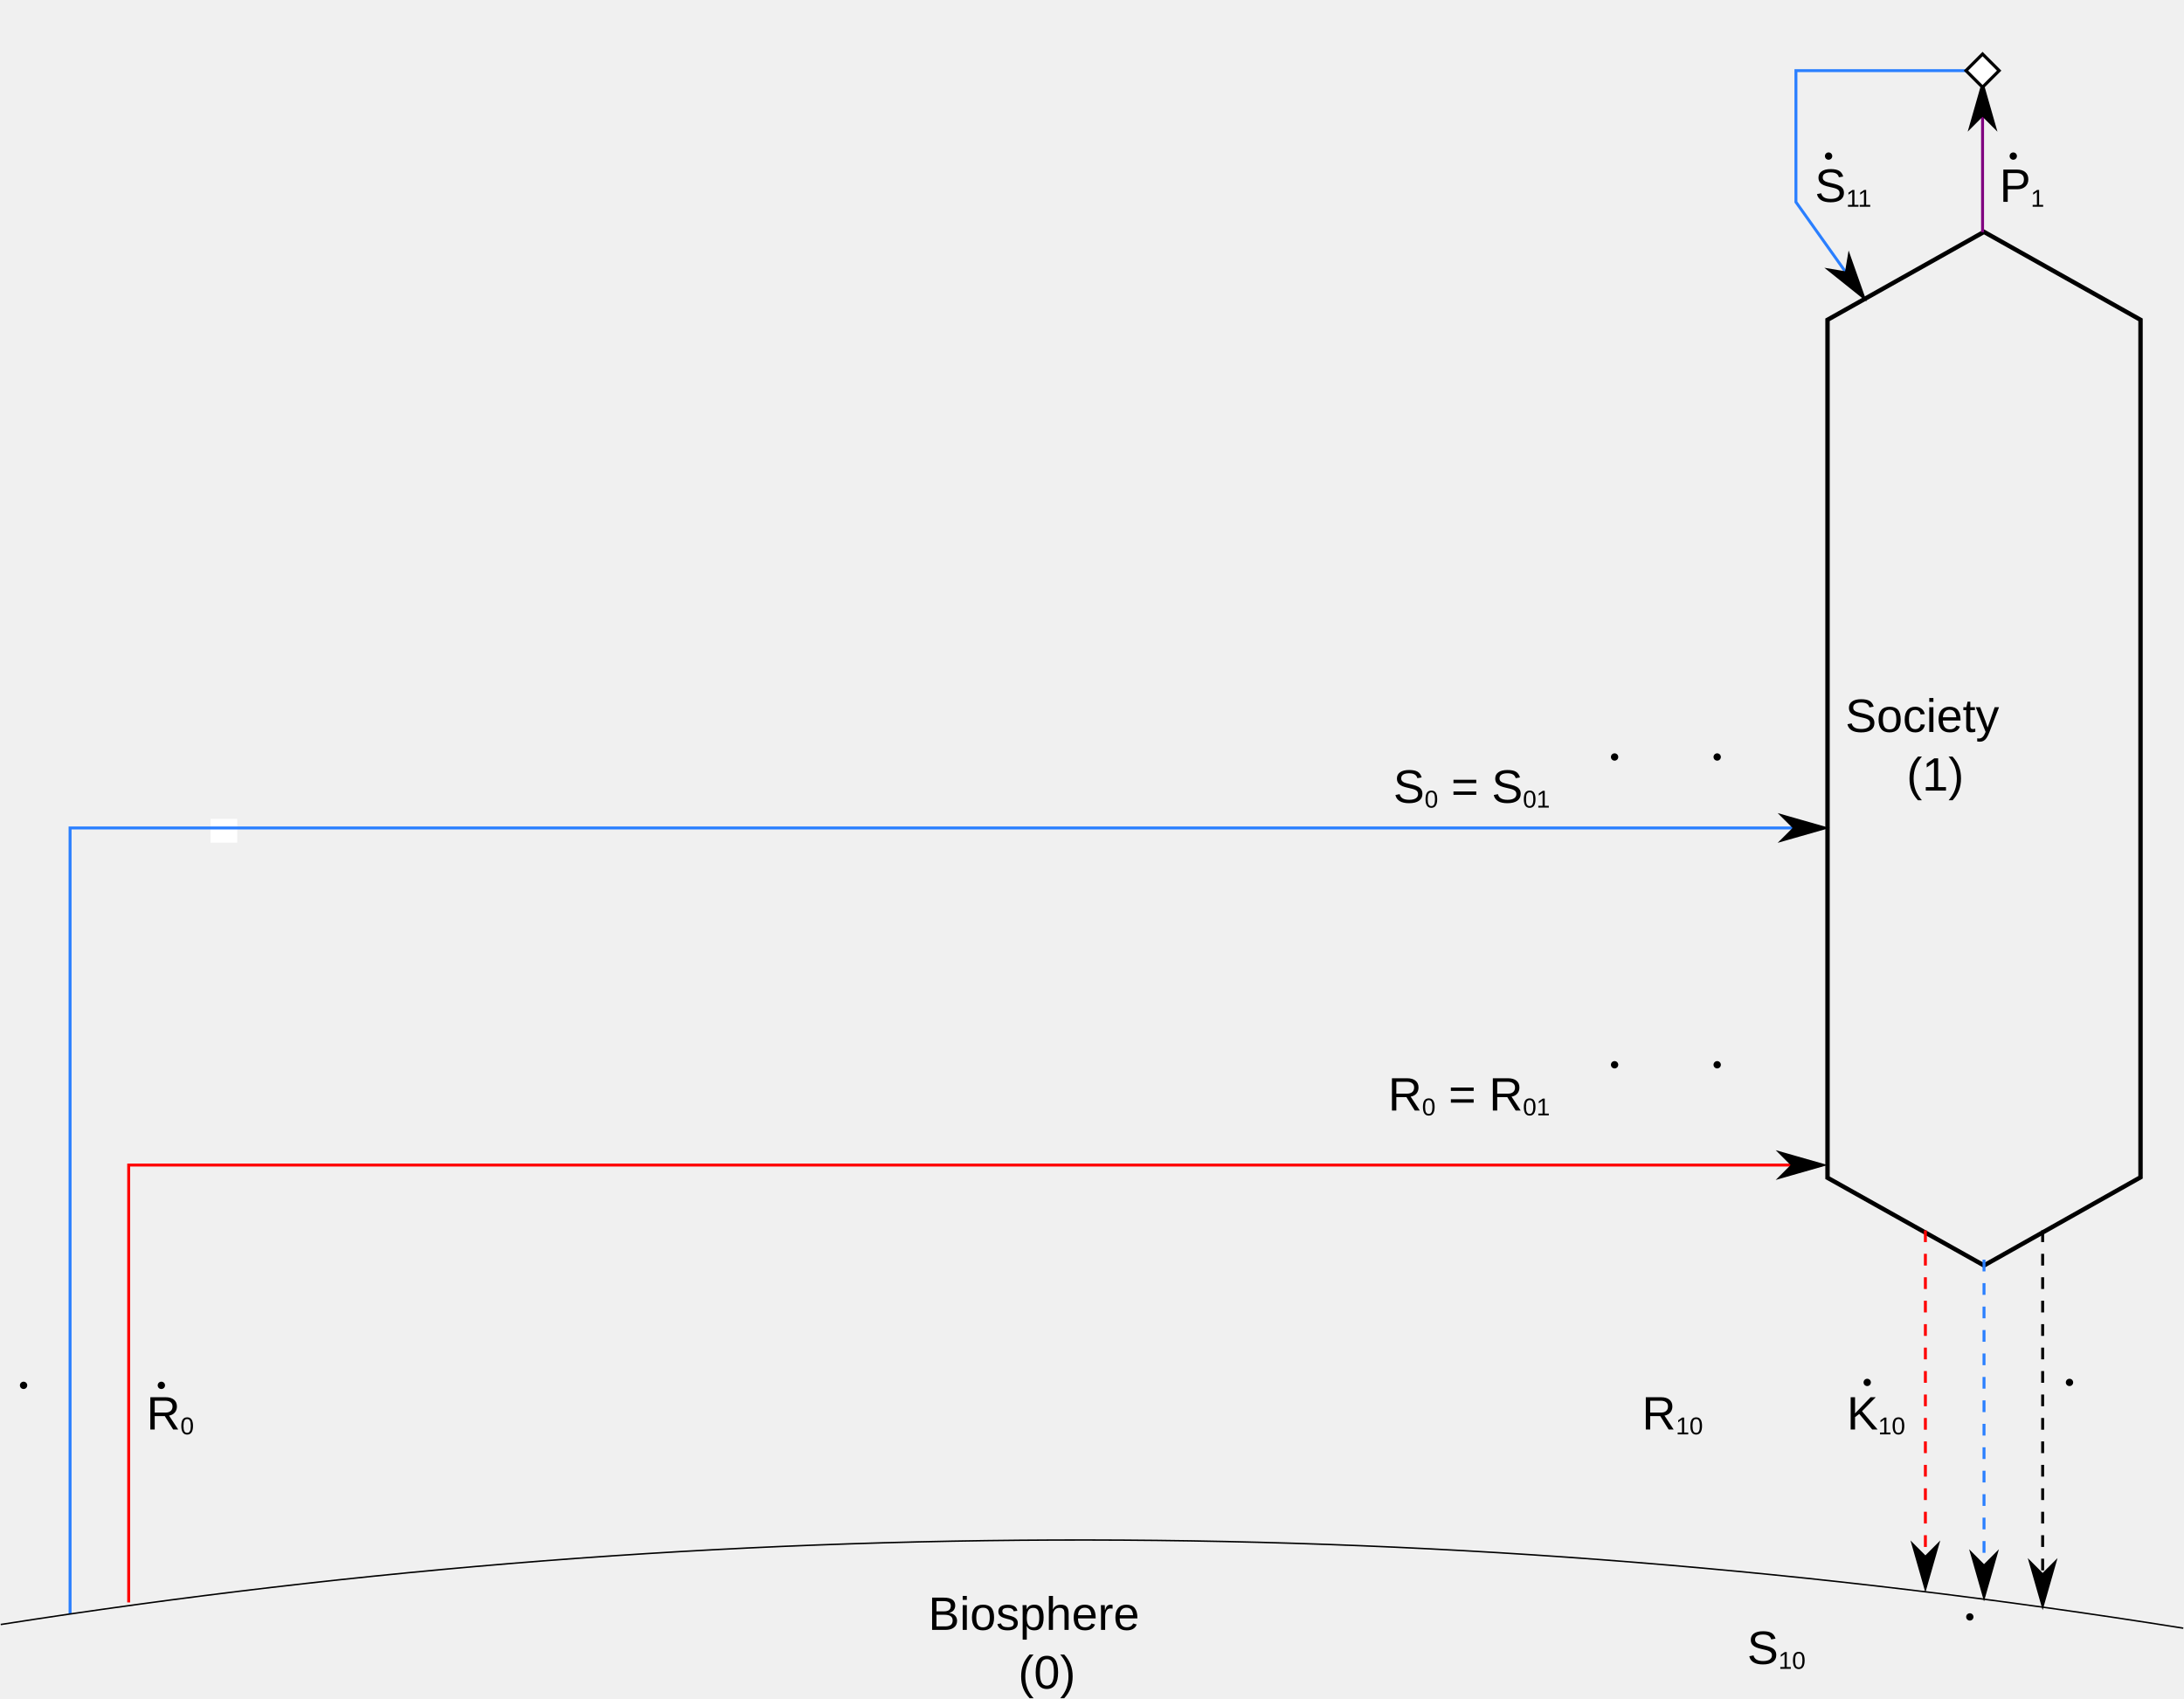
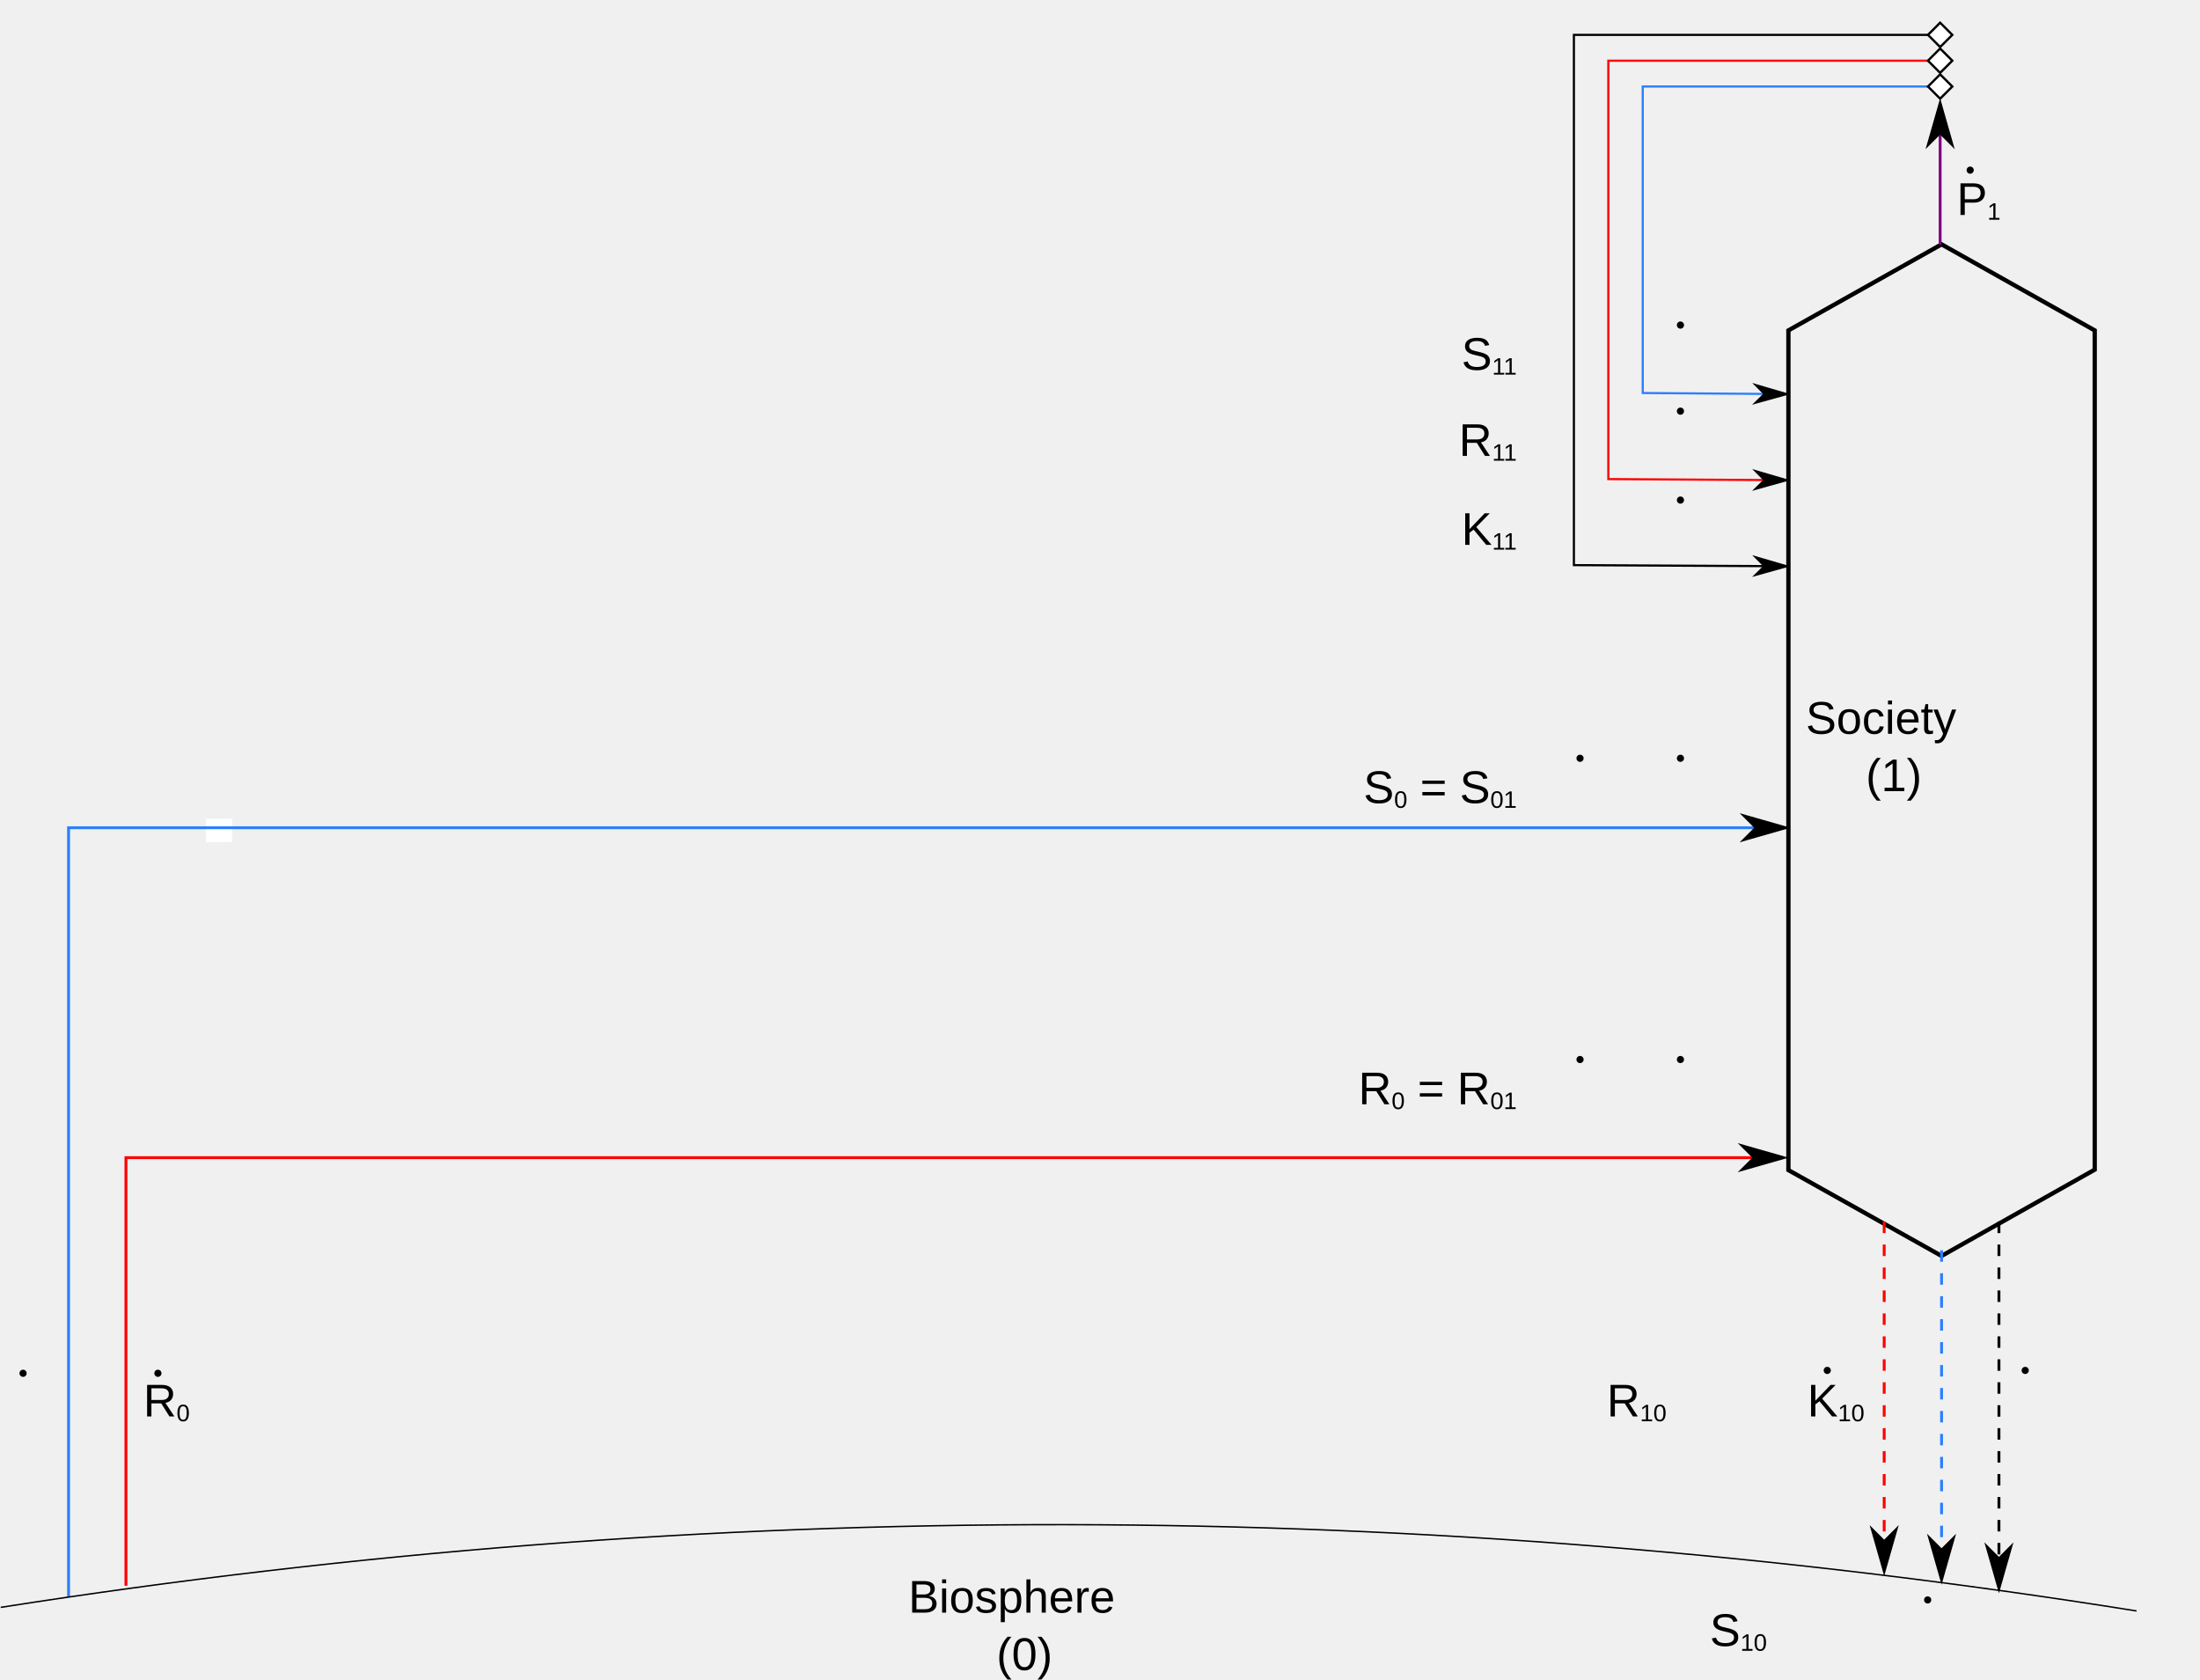
- <svg xmlns="http://www.w3.org/2000/svg" version="1.1" width="1490.026" height="1158.829" id="svg2" xml:space="preserve">
+ <svg xmlns="http://www.w3.org/2000/svg" version="1.1" width="1533.76" height="1170.954" id="svg2" xml:space="preserve">
  <defs id="defs6">
    <marker orient="auto" refY="0" refX="0" id="Arrow1Lstart" style="overflow:visible">
      <path id="path4143" d="M 0,0 5,-5 -12.5,0 5,5 0,0 z" style="fill-rule:evenodd;stroke:#000000;stroke-width:1pt;marker-start:none" transform="matrix(0.8,0,0,0.8,10,0)" />
    </marker>
    <marker orient="auto" refY="0" refX="0" id="Arrow1Lend" style="overflow:visible">
      <path id="path4132" d="M 0,0 5,-5 -12.5,0 5,5 0,0 z" style="fill-rule:evenodd;stroke:#000000;stroke-width:1pt;marker-start:none" transform="matrix(-0.8,0,0,-0.8,-10,0)" />
    </marker>
    <marker style="overflow:visible" id="InfiniteLineStart" refX="0" refY="0" orient="auto">
      <g id="g4065" transform="translate(-13,0)">
        <circle d="M 3.8,0 C 3.8,0.442 3.442,0.8 3,0.8 2.558,0.8 2.2,0.442 2.2,0 c 0,-0.442 0.358,-0.8 0.8,-0.8 0.442,0 0.8,0.358 0.8,0.8 z" id="circle4067" r="0.8" cy="0" cx="3" />
        <circle d="M 7.3,0 C 7.3,0.442 6.942,0.8 6.5,0.8 6.058,0.8 5.7,0.442 5.7,0 c 0,-0.442 0.358,-0.8 0.8,-0.8 0.442,0 0.8,0.358 0.8,0.8 z" id="circle4069" r="0.8" cy="0" cx="6.5" />
        <circle d="M 10.8,0 C 10.8,0.442 10.442,0.8 10,0.8 9.558,0.8 9.2,0.442 9.2,0 c 0,-0.442 0.358,-0.8 0.8,-0.8 0.442,0 0.8,0.358 0.8,0.8 z" id="circle4071" r="0.8" cy="0" cx="10" />
      </g>
    </marker>
    <marker orient="auto" refY="0" refX="0" id="InfiniteLineStart-3" style="overflow:visible">
      <g transform="translate(-13,0)" id="g4065-9">
        <circle cx="3" cy="0" r="0.8" id="circle4067-9" d="M 3.8,0 C 3.8,0.442 3.442,0.8 3,0.8 2.558,0.8 2.2,0.442 2.2,0 c 0,-0.442 0.358,-0.8 0.8,-0.8 0.442,0 0.8,0.358 0.8,0.8 z" />
        <circle cx="6.5" cy="0" r="0.8" id="circle4069-7" d="M 7.3,0 C 7.3,0.442 6.942,0.8 6.5,0.8 6.058,0.8 5.7,0.442 5.7,0 c 0,-0.442 0.358,-0.8 0.8,-0.8 0.442,0 0.8,0.358 0.8,0.8 z" />
        <circle cx="10" cy="0" r="0.8" id="circle4071-0" d="M 10.8,0 C 10.8,0.442 10.442,0.8 10,0.8 9.558,0.8 9.2,0.442 9.2,0 c 0,-0.442 0.358,-0.8 0.8,-0.8 0.442,0 0.8,0.358 0.8,0.8 z" />
      </g>
    </marker>
    <marker style="overflow:visible" id="Arrow1Lend-0" refX="0" refY="0" orient="auto">
      <path transform="matrix(-0.8,0,0,-0.8,-10,0)" style="fill-rule:evenodd;stroke:#000000;stroke-width:1pt;marker-start:none" d="M 0,0 5,-5 -12.5,0 5,5 0,0 z" id="path4132-2" />
    </marker>
    <marker style="overflow:visible" id="Arrow1Lstart-7" refX="0" refY="0" orient="auto">
      <path transform="matrix(0.8,0,0,0.8,10,0)" style="fill-rule:evenodd;stroke:#000000;stroke-width:1pt;marker-start:none" d="M 0,0 5,-5 -12.5,0 5,5 0,0 z" id="path4143-9" />
    </marker>
    <marker style="overflow:visible" id="EmptyDiamondL" refX="0" refY="0" orient="auto">
      <path transform="scale(0.8,0.8)" style="fill:#ffffff;fill-rule:evenodd;stroke:#000000;stroke-width:1pt;marker-start:none" d="M 0,-7.071 -7.071,0 0,7.071 7.071,0 0,-7.071 z" id="path4169" />
    </marker>
    <marker orient="auto" refY="0" refX="0" id="InfiniteLineStart-0" style="overflow:visible">
      <g transform="translate(-13,0)" id="g4065-5">
        <circle cx="3" cy="0" r="0.8" id="circle4067-6" d="M 3.8,0 C 3.8,0.442 3.442,0.8 3,0.8 2.558,0.8 2.2,0.442 2.2,0 c 0,-0.442 0.358,-0.8 0.8,-0.8 0.442,0 0.8,0.358 0.8,0.8 z" />
        <circle cx="6.5" cy="0" r="0.8" id="circle4069-78" d="M 7.3,0 C 7.3,0.442 6.942,0.8 6.5,0.8 6.058,0.8 5.7,0.442 5.7,0 c 0,-0.442 0.358,-0.8 0.8,-0.8 0.442,0 0.8,0.358 0.8,0.8 z" />
        <circle cx="10" cy="0" r="0.8" id="circle4071-06" d="M 10.8,0 C 10.8,0.442 10.442,0.8 10,0.8 9.558,0.8 9.2,0.442 9.2,0 c 0,-0.442 0.358,-0.8 0.8,-0.8 0.442,0 0.8,0.358 0.8,0.8 z" />
      </g>
    </marker>
    <marker style="overflow:visible" id="Arrow1Lend-7" refX="0" refY="0" orient="auto">
      <path transform="matrix(-0.8,0,0,-0.8,-10,0)" style="fill-rule:evenodd;stroke:#000000;stroke-width:1pt;marker-start:none" d="M 0,0 5,-5 -12.5,0 5,5 0,0 z" id="path4132-0" />
    </marker>
    <marker style="overflow:visible" id="Arrow1Lstart-0" refX="0" refY="0" orient="auto">
      <path transform="matrix(0.8,0,0,0.8,10,0)" style="fill-rule:evenodd;stroke:#000000;stroke-width:1pt;marker-start:none" d="M 0,0 5,-5 -12.5,0 5,5 0,0 z" id="path4143-5" />
    </marker>
  </defs>
-   <g transform="matrix(1.25,0,0,-1.25,860.2261,748.3244)" id="g10">
+   <g transform="matrix(1.25,0,0,-1.25,860.2261,760.4496)" id="g10">
    <g id="g12">
      <rect transform="scale(1,-1)" y="-151.714" x="-573.27" height="13.012" width="14.543" id="rect5369" style="fill:#ffffff;fill-opacity:1;stroke:none" />
      <text transform="scale(1,-1)" id="text4115" y="291.016" x="-91.893" style="font-size:25.6px;font-style:normal;font-variant:normal;font-weight:normal;font-stretch:normal;text-align:center;line-height:125%;letter-spacing:0px;word-spacing:0px;text-anchor:middle;fill:#000000;fill-opacity:1;stroke:none;font-family:Arial;-inkscape-font-specification:Arial" xml:space="preserve">
        <tspan y="291.016" x="-91.893" id="tspan4117">Biosphere</tspan>
        <tspan y="323.016" x="-91.893" id="tspan4119">(0)</tspan>
      </text>
      <text xml:space="preserve" style="font-size:25.6px;font-style:normal;font-variant:normal;font-weight:normal;font-stretch:normal;text-align:center;line-height:125%;letter-spacing:0px;word-spacing:0px;text-anchor:middle;fill:#000000;fill-opacity:1;stroke:none;font-family:Arial;-inkscape-font-specification:Arial" x="392.962" y="-199.124" id="text3119" transform="scale(1,-1)">
        <tspan id="tspan3123" x="392.962" y="-199.124">Society</tspan>
        <tspan id="tspan3125" x="392.962" y="-167.124">(1)</tspan>
      </text>
      <path d="m 309.271,-44.212 0,468.3 85.42,48 85.417,-48 0,-468.047 -85.417,-48.125 z" id="path4124" style="fill:none;stroke:#000000;stroke-width:2.4;stroke-linecap:butt;stroke-linejoin:miter;stroke-miterlimit:4;stroke-opacity:1;stroke-dasharray:none" />
      <path d="m 394.689,-88.931 0,-183.394" id="path4841" style="fill:none;stroke:#2a7fff;stroke-width:1.6;stroke-linecap:butt;stroke-linejoin:miter;stroke-miterlimit:4;stroke-opacity:1;stroke-dasharray:6.4, 6.4;stroke-dashoffset:0;marker-end:url(#Arrow1Lend)" />
      <text transform="scale(1,-1)" id="text4843" y="309.615" x="411.094" style="font-size:25.6px;font-style:normal;font-variant:normal;font-weight:normal;font-stretch:normal;text-align:end;line-height:125%;letter-spacing:0px;word-spacing:0px;text-anchor:end;fill:#000000;fill-opacity:1;stroke:none;font-family:Arial;-inkscape-font-specification:Arial" xml:space="preserve">
        <tspan y="309.615" x="411.094" id="tspan4845">S<tspan id="tspan4847" style="font-size:52%;baseline-shift:sub">10</tspan>
        </tspan>
      </text>
      <path transform="matrix(0.07404241,0,0,-0.1031305,400.4304,-258.1017)" d="m -155.143,250.419 c 0,10.71 -12.093,19.393 -27.012,19.393 -14.918,0 -27.012,-8.682 -27.012,-19.393 0,-10.71 12.093,-19.393 27.012,-19.393 14.918,0 27.012,8.682 27.012,19.393 z" id="path4849" style="fill:#000000;fill-opacity:1;stroke:none" />
      <path style="fill:none;stroke:#ff0000;stroke-width:1.6;stroke-linecap:butt;stroke-linejoin:miter;stroke-miterlimit:4;stroke-opacity:1;stroke-dasharray:6.4, 6.4;stroke-dashoffset:0;marker-end:url(#Arrow1Lend)" id="path4255" d="m 362.689,-72.931 0,-194.594" />
      <text xml:space="preserve" style="font-size:25.6px;font-style:normal;font-variant:normal;font-weight:normal;font-stretch:normal;text-align:end;line-height:125%;letter-spacing:0px;word-spacing:0px;text-anchor:end;fill:#000000;fill-opacity:1;stroke:none;font-family:Arial;-inkscape-font-specification:Arial" x="355.094" y="181.615" id="text4257" transform="scale(1,-1)">
        <tspan id="tspan4259" x="355.094" y="181.615">R<tspan style="font-size:52%;baseline-shift:sub" id="tspan4261">10</tspan>
        </tspan>
      </text>
      <path style="fill:#000000;fill-opacity:1;stroke:none" id="path4263" d="m -155.143,250.419 c 0,10.71 -12.093,19.393 -27.012,19.393 -14.918,0 -27.012,-8.682 -27.012,-19.393 0,-10.71 12.093,-19.393 27.012,-19.393 14.918,0 27.012,8.682 27.012,19.393 z" transform="matrix(0.07404241,0,0,-0.1031305,344.4304,-130.1017)" />
      <path d="m 426.689,-72.931 0,-204.194" id="path4265" style="fill:none;stroke:#000000;stroke-width:1.6;stroke-linecap:butt;stroke-linejoin:miter;stroke-miterlimit:4;stroke-opacity:1;stroke-dasharray:6.4, 6.4;stroke-dashoffset:0;marker-end:url(#Arrow1Lend)" />
      <text transform="scale(1,-1)" id="text4267" y="181.615" x="465.494" style="font-size:25.6px;font-style:normal;font-variant:normal;font-weight:normal;font-stretch:normal;text-align:end;line-height:125%;letter-spacing:0px;word-spacing:0px;text-anchor:end;fill:#000000;fill-opacity:1;stroke:none;font-family:Arial;-inkscape-font-specification:Arial" xml:space="preserve">
        <tspan y="181.615" x="465.494" id="tspan4269">K<tspan id="tspan4271" style="font-size:52%;baseline-shift:sub">10</tspan>
        </tspan>
      </text>
      <path transform="matrix(0.07404241,0,0,-0.1031305,454.8304,-130.1017)" d="m -155.143,250.419 c 0,10.71 -12.093,19.393 -27.012,19.393 -14.918,0 -27.012,-8.682 -27.012,-19.393 0,-10.71 12.093,-19.393 27.012,-19.393 14.918,0 27.012,8.682 27.012,19.393 z" id="path4273" style="fill:#000000;fill-opacity:1;stroke:none" />
      <text xml:space="preserve" style="font-size:40px;font-style:normal;font-weight:normal;line-height:125%;letter-spacing:0px;word-spacing:0px;fill:#000000;fill-opacity:1;stroke:none;font-family:Sans" x="1491.808" y="664.912" id="text3105" transform="matrix(0.8,0,0,-0.8,-637.6017,333.1218)">
        <tspan id="tspan3107" x="1491.808" y="664.912" />
      </text>
      <g id="g10-3" transform="translate(1225.022,-64.78471)">
        <g id="g12-9">
          <text transform="matrix(0.8,0,0,-0.8,-637.6017,333.1218)" id="text3105-3" y="664.912" x="1491.808" style="font-size:40px;font-style:normal;font-weight:normal;line-height:125%;letter-spacing:0px;word-spacing:0px;fill:#000000;fill-opacity:1;stroke:none;font-family:Sans" xml:space="preserve">
            <tspan y="664.912" x="1491.808" id="tspan3107-8" />
          </text>
        </g>
      </g>
      <text xml:space="preserve" style="font-size:25.6px;font-style:normal;font-variant:normal;font-weight:normal;font-stretch:normal;text-align:end;line-height:125%;letter-spacing:0px;word-spacing:0px;text-anchor:end;fill:#000000;fill-opacity:1;stroke:none;font-family:Arial;-inkscape-font-specification:Arial" x="271.607" y="-160.487" id="text6397" transform="scale(1,-1)">
        <tspan id="tspan6399" x="271.607" y="-160.487">S<tspan style="font-size:52%;baseline-shift:sub" id="tspan4343">0</tspan> = S<tspan style="font-size:52%;baseline-shift:sub" id="tspan6401">01</tspan>
        </tspan>
      </text>
      <path style="fill:#000000;fill-opacity:1;stroke:none" id="path6403" d="m -155.143,250.419 c 0,10.71 -12.093,19.393 -27.012,19.393 -14.918,0 -27.012,-8.682 -27.012,-19.393 0,-10.71 12.093,-19.393 27.012,-19.393 14.918,0 27.012,8.682 27.012,19.393 z" transform="matrix(0.07404241,0,0,-0.1031305,262.5436,211.2853)" />
      <text xml:space="preserve" style="font-size:25.6px;font-style:normal;font-variant:normal;font-weight:normal;font-stretch:normal;text-align:end;line-height:125%;letter-spacing:0px;word-spacing:0px;text-anchor:end;fill:#000000;fill-opacity:1;stroke:none;font-family:Arial;-inkscape-font-specification:Arial" x="271.607" y="7.513" id="text4223" transform="scale(1,-1)">
        <tspan id="tspan4225" x="271.607" y="7.513">R<tspan style="font-size:52%;baseline-shift:sub" id="tspan4345">0</tspan> = R<tspan style="font-size:52%;baseline-shift:sub" id="tspan4227">01</tspan>
        </tspan>
      </text>
      <path style="fill:#000000;fill-opacity:1;stroke:none" id="path4229" d="m -155.143,250.419 c 0,10.71 -12.093,19.393 -27.012,19.393 -14.918,0 -27.012,-8.682 -27.012,-19.393 0,-10.71 12.093,-19.393 27.012,-19.393 14.918,0 27.012,8.682 27.012,19.393 z" transform="matrix(0.07404241,0,0,-0.1031305,262.5436,43.2853)" />
      <path style="fill:none;stroke:#ff0000;stroke-width:1.6;stroke-linecap:butt;stroke-linejoin:miter;stroke-opacity:1;marker-start:url(#Arrow1Lstart);marker-end:none" d="m 306.325,-37.278 -924.262,0 0,-238.744" id="path4521" />
      <text xml:space="preserve" style="font-size:25.6px;font-style:normal;font-variant:normal;font-weight:normal;font-stretch:normal;text-align:start;line-height:125%;letter-spacing:0px;word-spacing:0px;text-anchor:start;fill:#000000;fill-opacity:1;stroke:none;font-family:Arial;-inkscape-font-specification:Arial" x="-608.22" y="181.615" id="text4523" transform="scale(1,-1)">
        <tspan y="181.615" x="-608.22" id="tspan4525">R<tspan id="tspan4527" style="font-size:52%;text-align:start;text-anchor:start;baseline-shift:sub">0</tspan>
        </tspan>
      </text>
      <path style="fill:#000000;fill-opacity:1;stroke:none" id="path4529" d="m -155.143,250.419 c 0,10.71 -12.093,19.393 -27.012,19.393 -14.918,0 -27.012,-8.682 -27.012,-19.393 0,-10.71 12.093,-19.393 27.012,-19.393 14.918,0 27.012,8.682 27.012,19.393 z" transform="matrix(0.07404241,0,0,-0.1031305,-586.6258,-131.7017)" />
      <path id="path4621" d="m 307.394,146.722 -957.331,0 0,-429.144" style="fill:none;stroke:#2a7fff;stroke-width:1.6;stroke-linecap:butt;stroke-linejoin:miter;stroke-opacity:1;marker-start:url(#Arrow1Lstart);marker-end:none" />
      <text transform="scale(1,-1)" id="text4655" y="181.615" x="-659.162" style="font-size:25.6px;font-style:normal;font-variant:normal;font-weight:normal;font-stretch:normal;text-align:end;line-height:125%;letter-spacing:0px;word-spacing:0px;text-anchor:end;fill:#000000;fill-opacity:1;stroke:none;font-family:Arial;-inkscape-font-specification:Arial" xml:space="preserve">
        <tspan id="tspan4657" x="-659.162" y="181.615">S<tspan style="font-size:52%;baseline-shift:sub" id="tspan4659">0</tspan>
        </tspan>
      </text>
      <path transform="matrix(0.07404241,0,0,-0.1031305,-661.8258,-131.7017)" d="m -155.143,250.419 c 0,10.71 -12.093,19.393 -27.012,19.393 -14.918,0 -27.012,-8.682 -27.012,-19.393 0,-10.71 12.093,-19.393 27.012,-19.393 14.918,0 27.012,8.682 27.012,19.393 z" id="path4661" style="fill:#000000;fill-opacity:1;stroke:none" />
      <path style="fill:none;stroke:#000000;stroke-width:0.8px;stroke-linecap:butt;stroke-linejoin:miter;stroke-opacity:1" d="m -687.781,-288.069 c 394.415,61.799 791.458,61.868 1191.221,-2.005" id="path3256" />
      <text transform="scale(1,-1)" id="text4757" y="-488.487" x="403.146" style="font-size:25.6px;font-style:normal;font-variant:normal;font-weight:normal;font-stretch:normal;text-align:start;line-height:125%;letter-spacing:0px;word-spacing:0px;text-anchor:start;fill:#000000;fill-opacity:1;stroke:none;font-family:Arial;-inkscape-font-specification:Arial" xml:space="preserve">
        <tspan y="-488.487" x="403.146" id="tspan4759">P<tspan id="tspan4761" style="font-size:52%;text-align:start;text-anchor:start;baseline-shift:sub">1</tspan>
        </tspan>
      </text>
      <path transform="matrix(0.07404241,0,0,-0.1031305,424.1436,539.2853)" d="m -155.143,250.419 c 0,10.71 -12.093,19.393 -27.012,19.393 -14.918,0 -27.012,-8.682 -27.012,-19.393 0,-10.71 12.093,-19.393 27.012,-19.393 14.918,0 27.012,8.682 27.012,19.393 z" id="path4763" style="fill:#000000;fill-opacity:1;stroke:none" />
-       <text xml:space="preserve" style="font-size:25.6px;font-style:normal;font-variant:normal;font-weight:normal;font-stretch:normal;text-align:start;line-height:125%;letter-spacing:0px;word-spacing:0px;text-anchor:start;fill:#000000;fill-opacity:1;stroke:none;font-family:Arial;-inkscape-font-specification:Arial" x="302.346" y="-488.487" id="text4986" transform="scale(1,-1)">
-         <tspan id="tspan4988" x="302.346" y="-488.487">S<tspan style="font-size:52%;text-align:start;text-anchor:start;baseline-shift:sub" id="tspan4990">11</tspan>
+       <path id="path4536" d="m 393.895,471.899 0,78.61" style="fill:none;stroke:#800080;stroke-width:1.6;stroke-linecap:butt;stroke-linejoin:miter;stroke-opacity:1;marker-start:none;marker-end:url(#Arrow1Lend)" />
+       <path transform="matrix(0.07404241,0,0,-0.1031305,206.5436,211.2853)" d="m -155.143,250.419 c 0,10.71 -12.093,19.393 -27.012,19.393 -14.918,0 -27.012,-8.682 -27.012,-19.393 0,-10.71 12.093,-19.393 27.012,-19.393 14.918,0 27.012,8.682 27.012,19.393 z" id="path4347" style="fill:#000000;fill-opacity:1;stroke:none" />
+       <path transform="matrix(0.07404241,0,0,-0.1031305,206.5436,43.2853)" d="m -155.143,250.419 c 0,10.71 -12.093,19.393 -27.012,19.393 -14.918,0 -27.012,-8.682 -27.012,-19.393 0,-10.71 12.093,-19.393 27.012,-19.393 14.918,0 27.012,8.682 27.012,19.393 z" id="path4349" style="fill:#000000;fill-opacity:1;stroke:none" />
+       <path style="fill:none;stroke:#2a7fff;stroke-width:1.2;stroke-linecap:butt;stroke-linejoin:miter;stroke-opacity:1;marker-start:url(#EmptyDiamondL);marker-end:url(#Arrow1Lend)" d="m 393.895,560.109 -165.862,0 0,-170.932 80,-0.612" id="path3073" />
+       <path id="path3096" d="m 393.895,574.509 -185.062,0 0,-233.332 99.2,-0.612" style="fill:none;stroke:#ff0000;stroke-width:1.2;stroke-linecap:butt;stroke-linejoin:miter;stroke-opacity:1;marker-start:url(#EmptyDiamondL);marker-end:url(#Arrow1Lend)" />
+       <path style="fill:none;stroke:#000000;stroke-width:1.2;stroke-linecap:butt;stroke-linejoin:miter;stroke-opacity:1;marker-start:url(#EmptyDiamondL);marker-end:url(#Arrow1Lend)" d="m 393.895,588.909 -204.262,0 0,-295.732 118.4,-0.612" id="path3098" />
+       <text transform="scale(1,-1)" id="text3100" y="-304.487" x="271.607" style="font-size:25.6px;font-style:normal;font-variant:normal;font-weight:normal;font-stretch:normal;text-align:end;line-height:125%;letter-spacing:0px;word-spacing:0px;text-anchor:end;fill:#000000;fill-opacity:1;stroke:none;font-family:Arial;-inkscape-font-specification:Arial" xml:space="preserve">
+         <tspan y="-304.487" x="271.607" id="tspan3102">K<tspan id="tspan3106" style="font-size:52%;baseline-shift:sub">11</tspan>
        </tspan>
      </text>
-       <path style="fill:#000000;fill-opacity:1;stroke:none" id="path4992" d="m -155.143,250.419 c 0,10.71 -12.093,19.393 -27.012,19.393 -14.918,0 -27.012,-8.682 -27.012,-19.393 0,-10.71 12.093,-19.393 27.012,-19.393 14.918,0 27.012,8.682 27.012,19.393 z" transform="matrix(0.07404241,0,0,-0.1031305,323.3436,539.2853)" />
-       <path id="path4536" d="m 393.895,471.899 0,80.21" style="fill:none;stroke:#800080;stroke-width:1.6;stroke-linecap:butt;stroke-linejoin:miter;stroke-opacity:1;marker-start:none;marker-end:url(#Arrow1Lend)" />
-       <path transform="matrix(0.07404241,0,0,-0.1031305,206.5436,211.2853)" d="m -155.143,250.419 c 0,10.71 -12.093,19.393 -27.012,19.393 -14.918,0 -27.012,-8.682 -27.012,-19.393 0,-10.71 12.093,-19.393 27.012,-19.393 14.918,0 27.012,8.682 27.012,19.393 z" id="path4347" style="fill:#000000;fill-opacity:1;stroke:none" />
-       <path transform="matrix(0.07404241,0,0,-0.1031305,206.5436,43.2853)" d="m -155.143,250.419 c 0,10.71 -12.093,19.393 -27.012,19.393 -14.918,0 -27.012,-8.682 -27.012,-19.393 0,-10.71 12.093,-19.393 27.012,-19.393 14.918,0 27.012,8.682 27.012,19.393 z" id="path4349" style="fill:#000000;fill-opacity:1;stroke:none" />
-       <path style="fill:none;stroke:#2a7fff;stroke-width:1.6;stroke-linecap:butt;stroke-linejoin:miter;stroke-opacity:1;marker-start:url(#EmptyDiamondL);marker-end:url(#Arrow1Lend)" d="m 393.895,560.109 -101.862,0 0,-71.732 36.8,-51.812" id="path3073" />
+       <path transform="matrix(0.07404241,0,0,-0.1031305,262.5436,355.2853)" d="m -155.143,250.419 a 27.012,19.393 0 1 1 -54.023,0 27.012,19.393 0 1 1 54.023,0 z" id="path3108" style="fill:#000000;fill-opacity:1;stroke:none" />
+       <text xml:space="preserve" style="font-size:25.6px;font-style:normal;font-variant:normal;font-weight:normal;font-stretch:normal;text-align:end;line-height:125%;letter-spacing:0px;word-spacing:0px;text-anchor:end;fill:#000000;fill-opacity:1;stroke:none;font-family:Arial;-inkscape-font-specification:Arial" x="271.607" y="-354.087" id="text3112" transform="scale(1,-1)">
+         <tspan id="tspan3114" x="271.607" y="-354.087">R<tspan style="font-size:52%;baseline-shift:sub" id="tspan3116">11</tspan>
+         </tspan>
+       </text>
+       <path style="fill:#000000;fill-opacity:1;stroke:none" id="path3118" d="m -155.143,250.419 a 27.012,19.393 0 1 1 -54.023,0 27.012,19.393 0 1 1 54.023,0 z" transform="matrix(0.07404241,0,0,-0.1031305,262.5436,404.8853)" />
+       <text transform="scale(1,-1)" id="text3120" y="-402.087" x="271.607" style="font-size:25.6px;font-style:normal;font-variant:normal;font-weight:normal;font-stretch:normal;text-align:end;line-height:125%;letter-spacing:0px;word-spacing:0px;text-anchor:end;fill:#000000;fill-opacity:1;stroke:none;font-family:Arial;-inkscape-font-specification:Arial" xml:space="preserve">
+         <tspan y="-402.087" x="271.607" id="tspan3122">S<tspan id="tspan3124" style="font-size:52%;baseline-shift:sub">11</tspan>
+         </tspan>
+       </text>
+       <path transform="matrix(0.07404241,0,0,-0.1031305,262.5436,452.8853)" d="m -155.143,250.419 a 27.012,19.393 0 1 1 -54.023,0 27.012,19.393 0 1 1 54.023,0 z" id="path3126" style="fill:#000000;fill-opacity:1;stroke:none" />
    </g>
  </g>
</svg>
